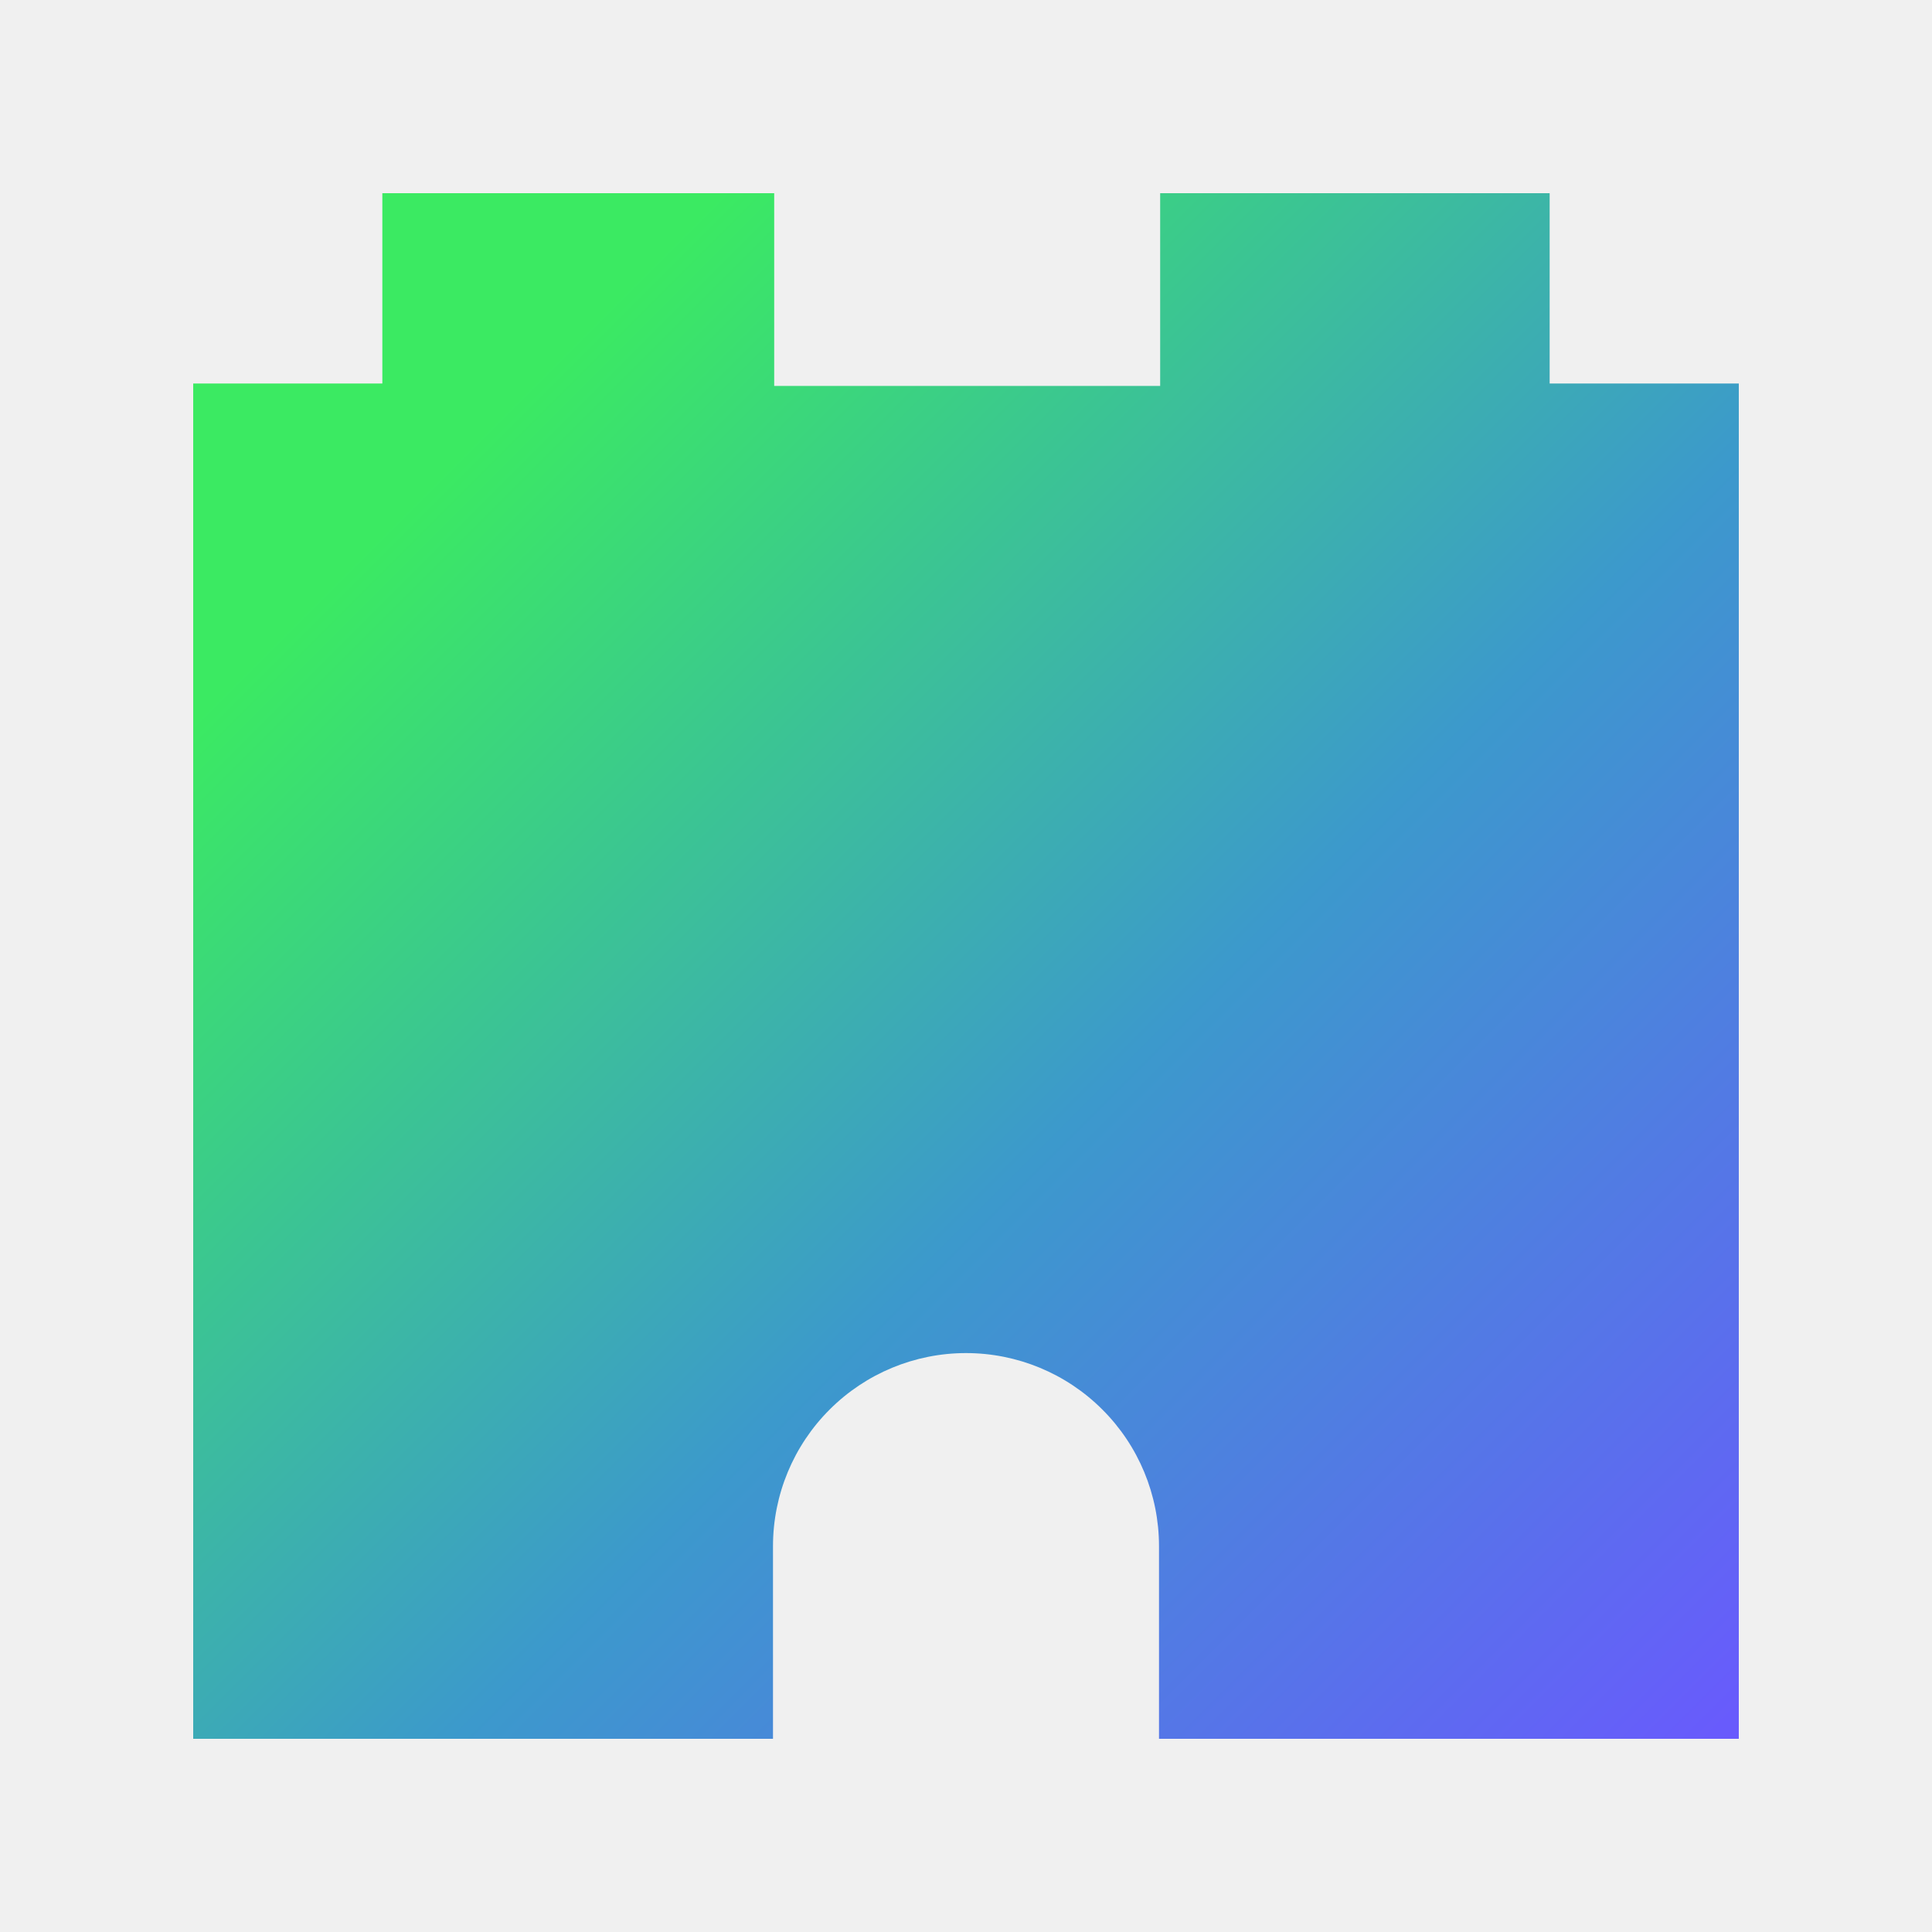
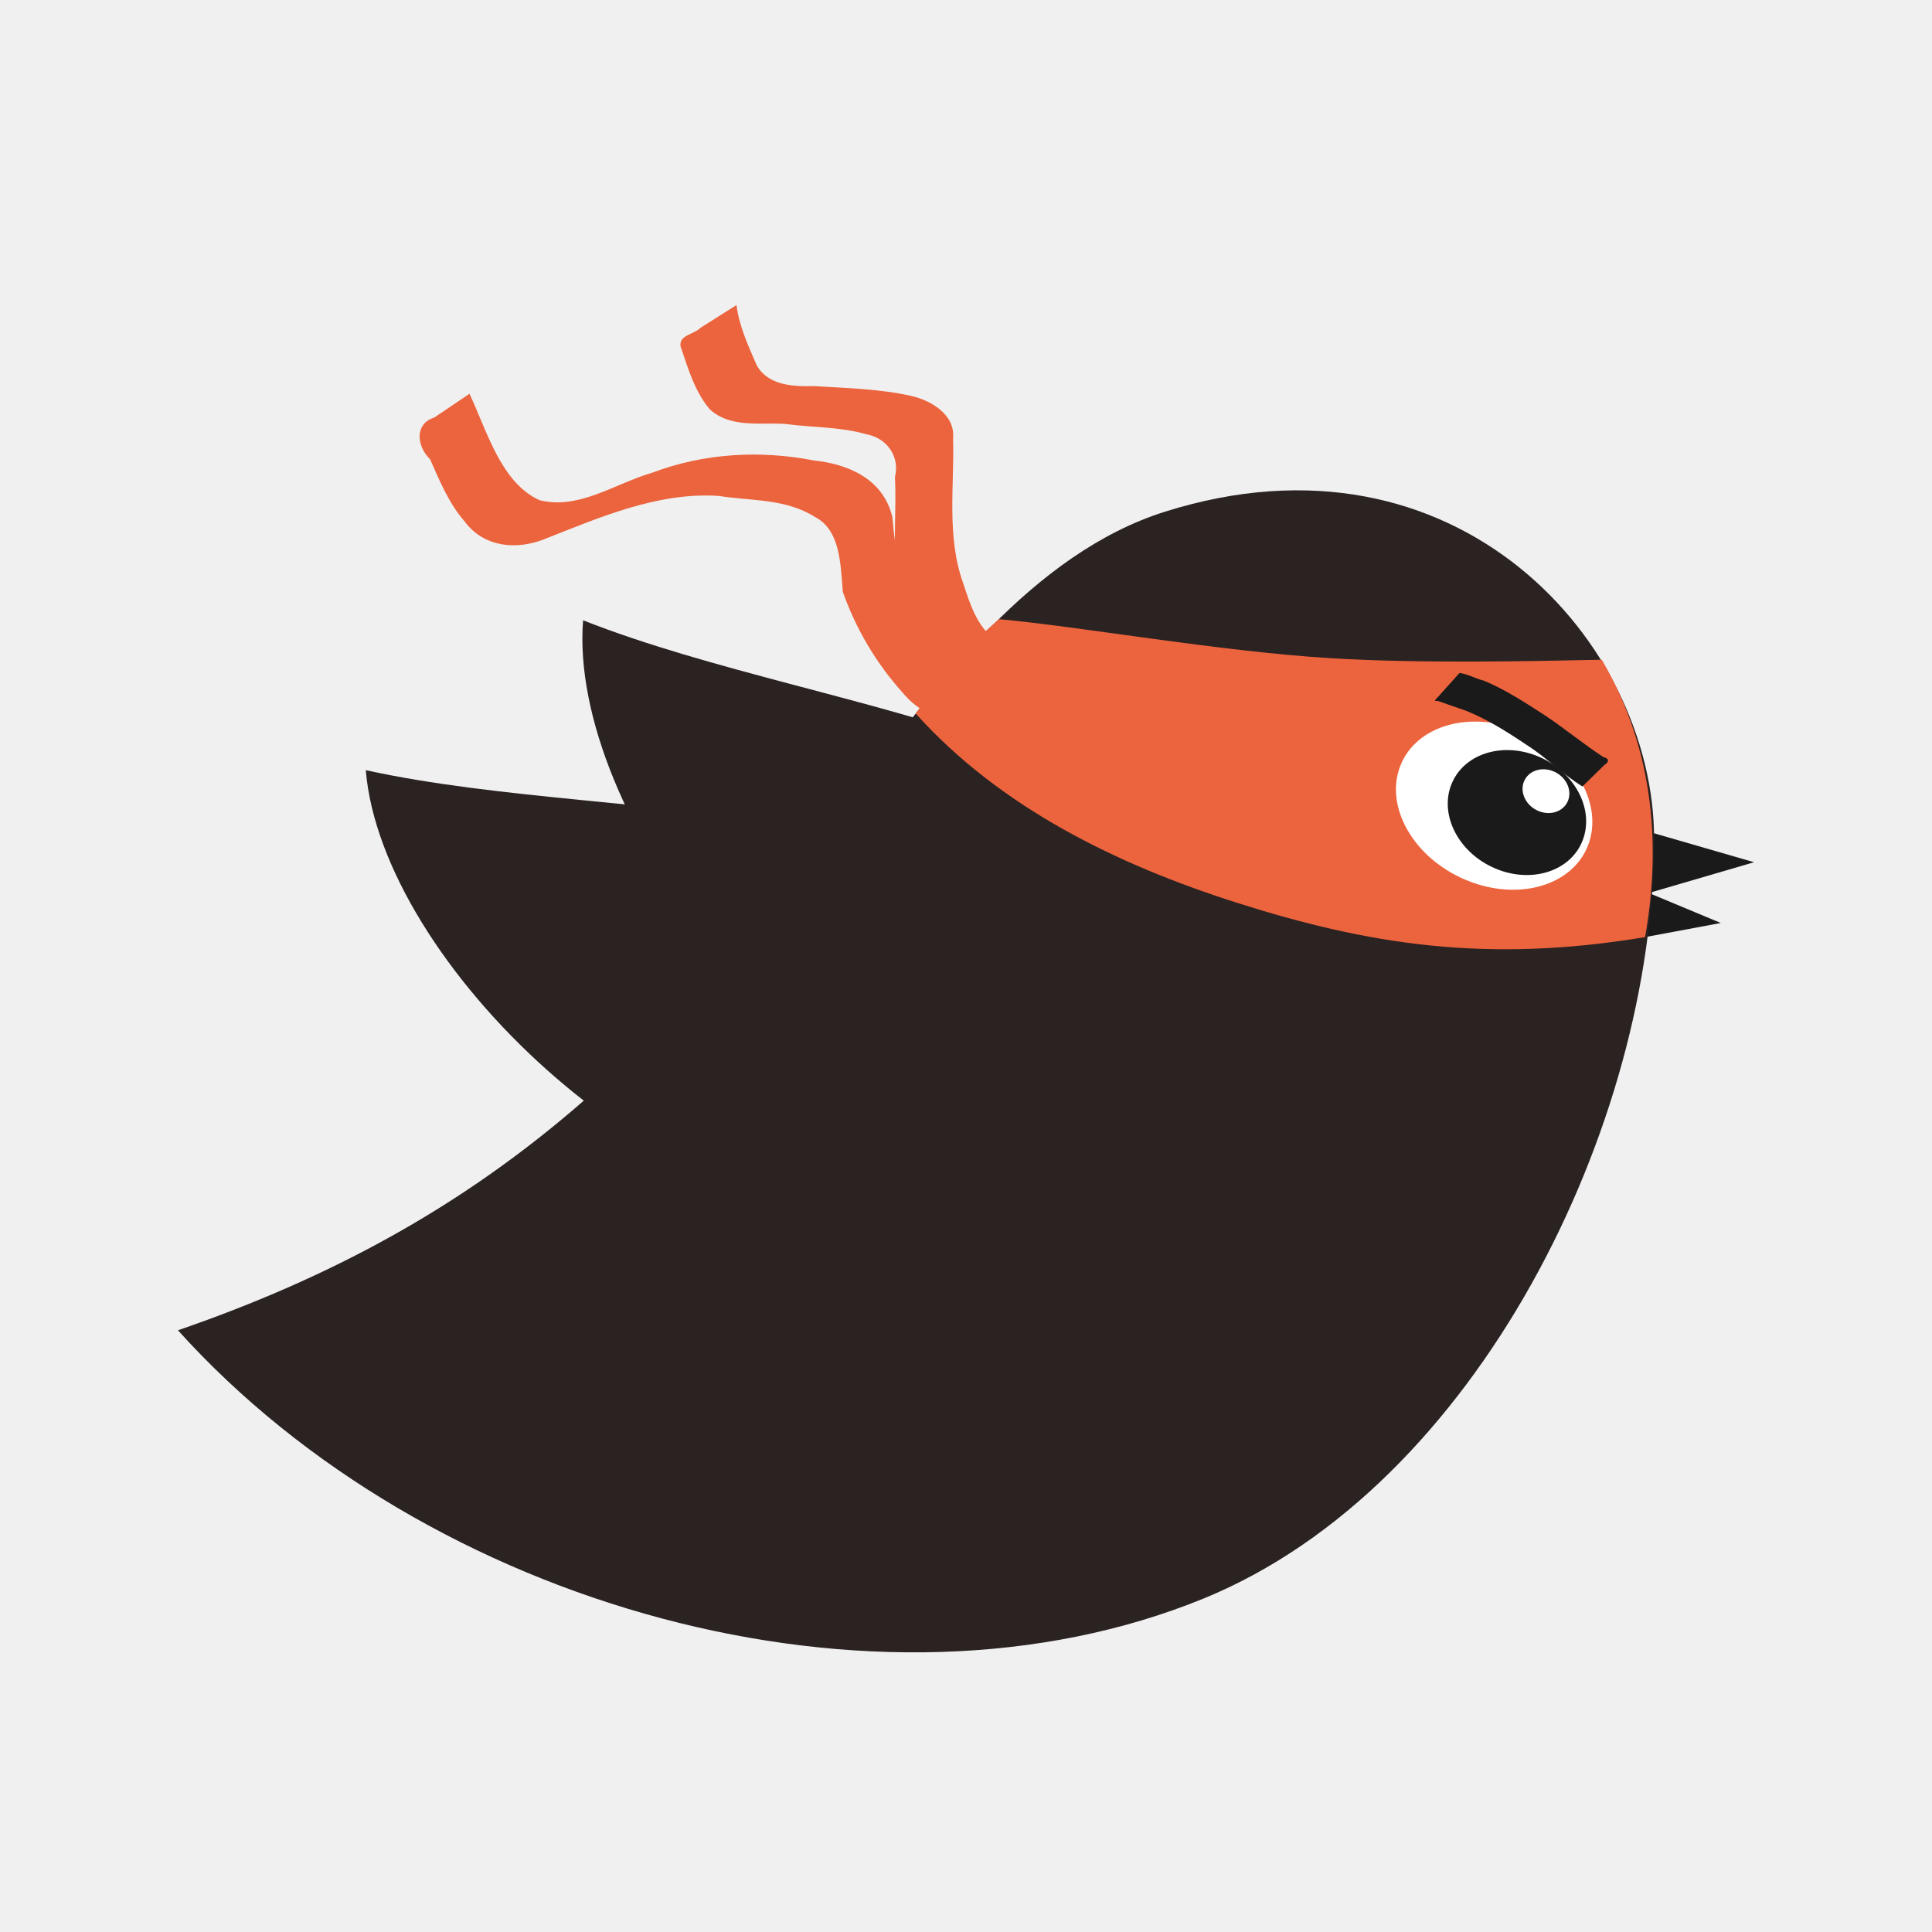
- <svg xmlns="http://www.w3.org/2000/svg" width="40" height="40" viewBox="0 0 40 40" fill="none">
-   <path d="M32.084 7.94V4H24.02V7.99H16.029V4H7.916V7.94H4V36H16.004V32.005C16.006 30.946 16.427 29.931 17.177 29.183C17.926 28.434 18.941 28.014 20 28.014C21.059 28.014 22.074 28.434 22.823 29.183C23.573 29.931 23.994 30.946 23.996 32.005V36H36V7.94H32.084Z" fill="url(#paint0_linear)" />
-   <defs>
-     <linearGradient id="paint0_linear" x1="2.942" y1="4.9" x2="37.777" y2="39.734" gradientUnits="userSpaceOnUse">
-       <stop offset="0.159" stop-color="#3BEA62" />
-       <stop offset="0.54" stop-color="#3C99CC" />
-       <stop offset="0.937" stop-color="#6B57FF" />
-     </linearGradient>
-   </defs>
+ <svg xmlns="http://www.w3.org/2000/svg" t="1685089354045" class="icon" viewBox="0 0 1024 1024" version="1.1" p-id="3942" width="64" height="64">
+   <path d="M869.888 439.687L929.684 457l-55.754 16.303 38.131 15.899-40.152 7.491-2.021-56.994z" fill="#1A1A1A" p-id="3943" />
+   <path d="M309.046 328.771c-8.044 101.672 114.257 264.691 235.116 277.652 47.239 5.039 116.547-39.397 112.95-86.568-10.078-131.557-213.962-138.186-348.066-191.084z" fill="#2B2222" p-id="3944" />
+   <path d="M94.316 705.078c132.325 146.917 370.661 213.127 543.973 142.026C782.888 787.779 876.638 596.399 876.706 444.632c0-103.949-104.502-222.181-259.22-173.433-69.497 21.881-122.516 91.419-167.303 154.597C350.1 558.457 261.349 647.599 94.316 705.078z" fill="#2B2222" p-id="3945" />
+   <path d="M193.873 408.212c8.408 101.659 155.338 243.065 276.709 236.557 47.441-2.56 108.706-57.465 97.563-103.464-31.084-128.269-233.418-102.265-374.272-133.093z" fill="#2B2222" p-id="3946" />
+   <path d="M529.421 328.165c42.065 3.759 116.345 17.017 174.956 20.628 48.101 2.978 104.96 1.698 144.6 0.876 28.712 49.017 31.043 101.282 22.946 147.025-84.547 14.093-147.51 3.705-216.482-18.257-62.747-19.968-124.995-50.082-170.105-100.244 20.13-28.497 26.961-34.654 44.086-50.028z" fill="#EC643D" p-id="3947" data-spm-anchor-id="a313x.7781069.0.i22" class="" />
+   <path d="M841.741 447.933c-8.327 21.733-37.363 29.979-64.876 18.432-27.513-11.56-43.062-38.535-34.749-60.254 8.313-21.733 37.363-29.992 64.862-18.432 27.513 11.533 43.075 38.521 34.762 60.254z" fill="#FFFFFF" p-id="3948" />
+   <path d="M838.872 445.319c-6.265 16.397-26.947 23.134-46.215 15.05-19.267-8.084-29.777-27.944-23.512-44.328 6.279-16.411 26.988-23.148 46.242-15.077 19.267 8.098 29.777 27.944 23.485 44.355z" fill="#1A1A1A" p-id="3949" />
+   <path d="M831.124 424.273c-2.223 5.794-9.27 8.286-15.764 5.551-6.481-2.722-9.93-9.634-7.707-15.414 2.223-5.807 9.256-8.3 15.737-5.578 6.494 2.722 9.971 9.634 7.734 15.441z" fill="#FFFFFF" p-id="3950" />
+   <path d="M838.723 416.849c-10.577-6.562-19.362-15.589-29.885-22.232-10.132-6.818-20.601-13.393-31.96-17.974-4.985-1.698-9.971-3.409-14.929-5.201-3.395 0.808 0.647-2.21 1.347-3.328l10.294-11.439c4.446 0.579 8.394 3.032 12.733 4.042 11.722 4.81 22.339 11.87 32.943 18.701 10.415 7.006 20.143 15.037 30.653 21.908 3.099 0.566 2.951 2.722 0.539 4.042l-11.736 11.48z" fill="#1A1A1A" p-id="3951" />
+   <path d="M538.139 384.35c-20.278-0.714-43.884 1.805-59.419-16.883a158.976 158.976 0 0 1-32-53.773c-1.253-14.713-1.267-32.701-14.754-39.68-15.576-9.863-33.967-8.448-50.998-11.156-32.135-2.142-62.76 11.21-92.699 23.013-14.228 5.565-31.717 4.541-42.132-9.647-8.125-9.27-13.069-21.288-18.189-32.795-7.505-7.437-7.949-19.025 2.183-22.097l18.715-12.638c9.593 20.655 16.883 47.212 37.107 56.414 20.749 5.255 39.99-8.812 59.554-14.498 27.756-10.509 57.384-12.086 86.029-6.535 16.492 1.738 36.46 8.852 41.445 30.046 1.469 18.365 4.783 36.258 15.805 50.055 10.442 18.648 25.735 36.446 45.824 37.201 6.643 2.614 28.403-2.695 26.004 3.665l-22.488 19.308z" fill="#EC643D" p-id="3952" data-spm-anchor-id="a313x.7781069.0.i24" class="selected" />
+   <path d="M524.544 374.649c-14.686-9.553-32.687-17.974-38.939-35.557-4.136-11.776-8.394-23.673-10.469-35.988-1.805-16.734 0.054-33.603-0.781-50.365 2.695-10.712-4.271-20.561-15.037-22.541-14.093-4.083-29.022-3.557-43.493-5.538-13.299-0.728-29.144 2.156-39.707-7.815-8.003-9.485-11.453-21.787-15.427-33.293-0.903-6.023 7.114-6.252 10.59-9.809L390.36 161.684c1.361 11.21 6.306 21.652 10.712 31.933 6.077 10.779 19.402 11.304 30.397 11.021 17.246 1.091 34.749 1.428 51.631 5.241 10.631 2.479 23.175 9.971 22.056 22.326 0.714 25.56-3.53 52.062 5.282 76.706 3.638 11.021 7.235 22.919 17.004 30.248 7.357 6.791 16.586 11.237 24.765 16.653-6.696 5.834-15.252 10.227-22.663 15.535l-4.985 3.301z" fill="#EC643D" p-id="3953" data-spm-anchor-id="a313x.7781069.0.i23" class="selected" />
</svg>
